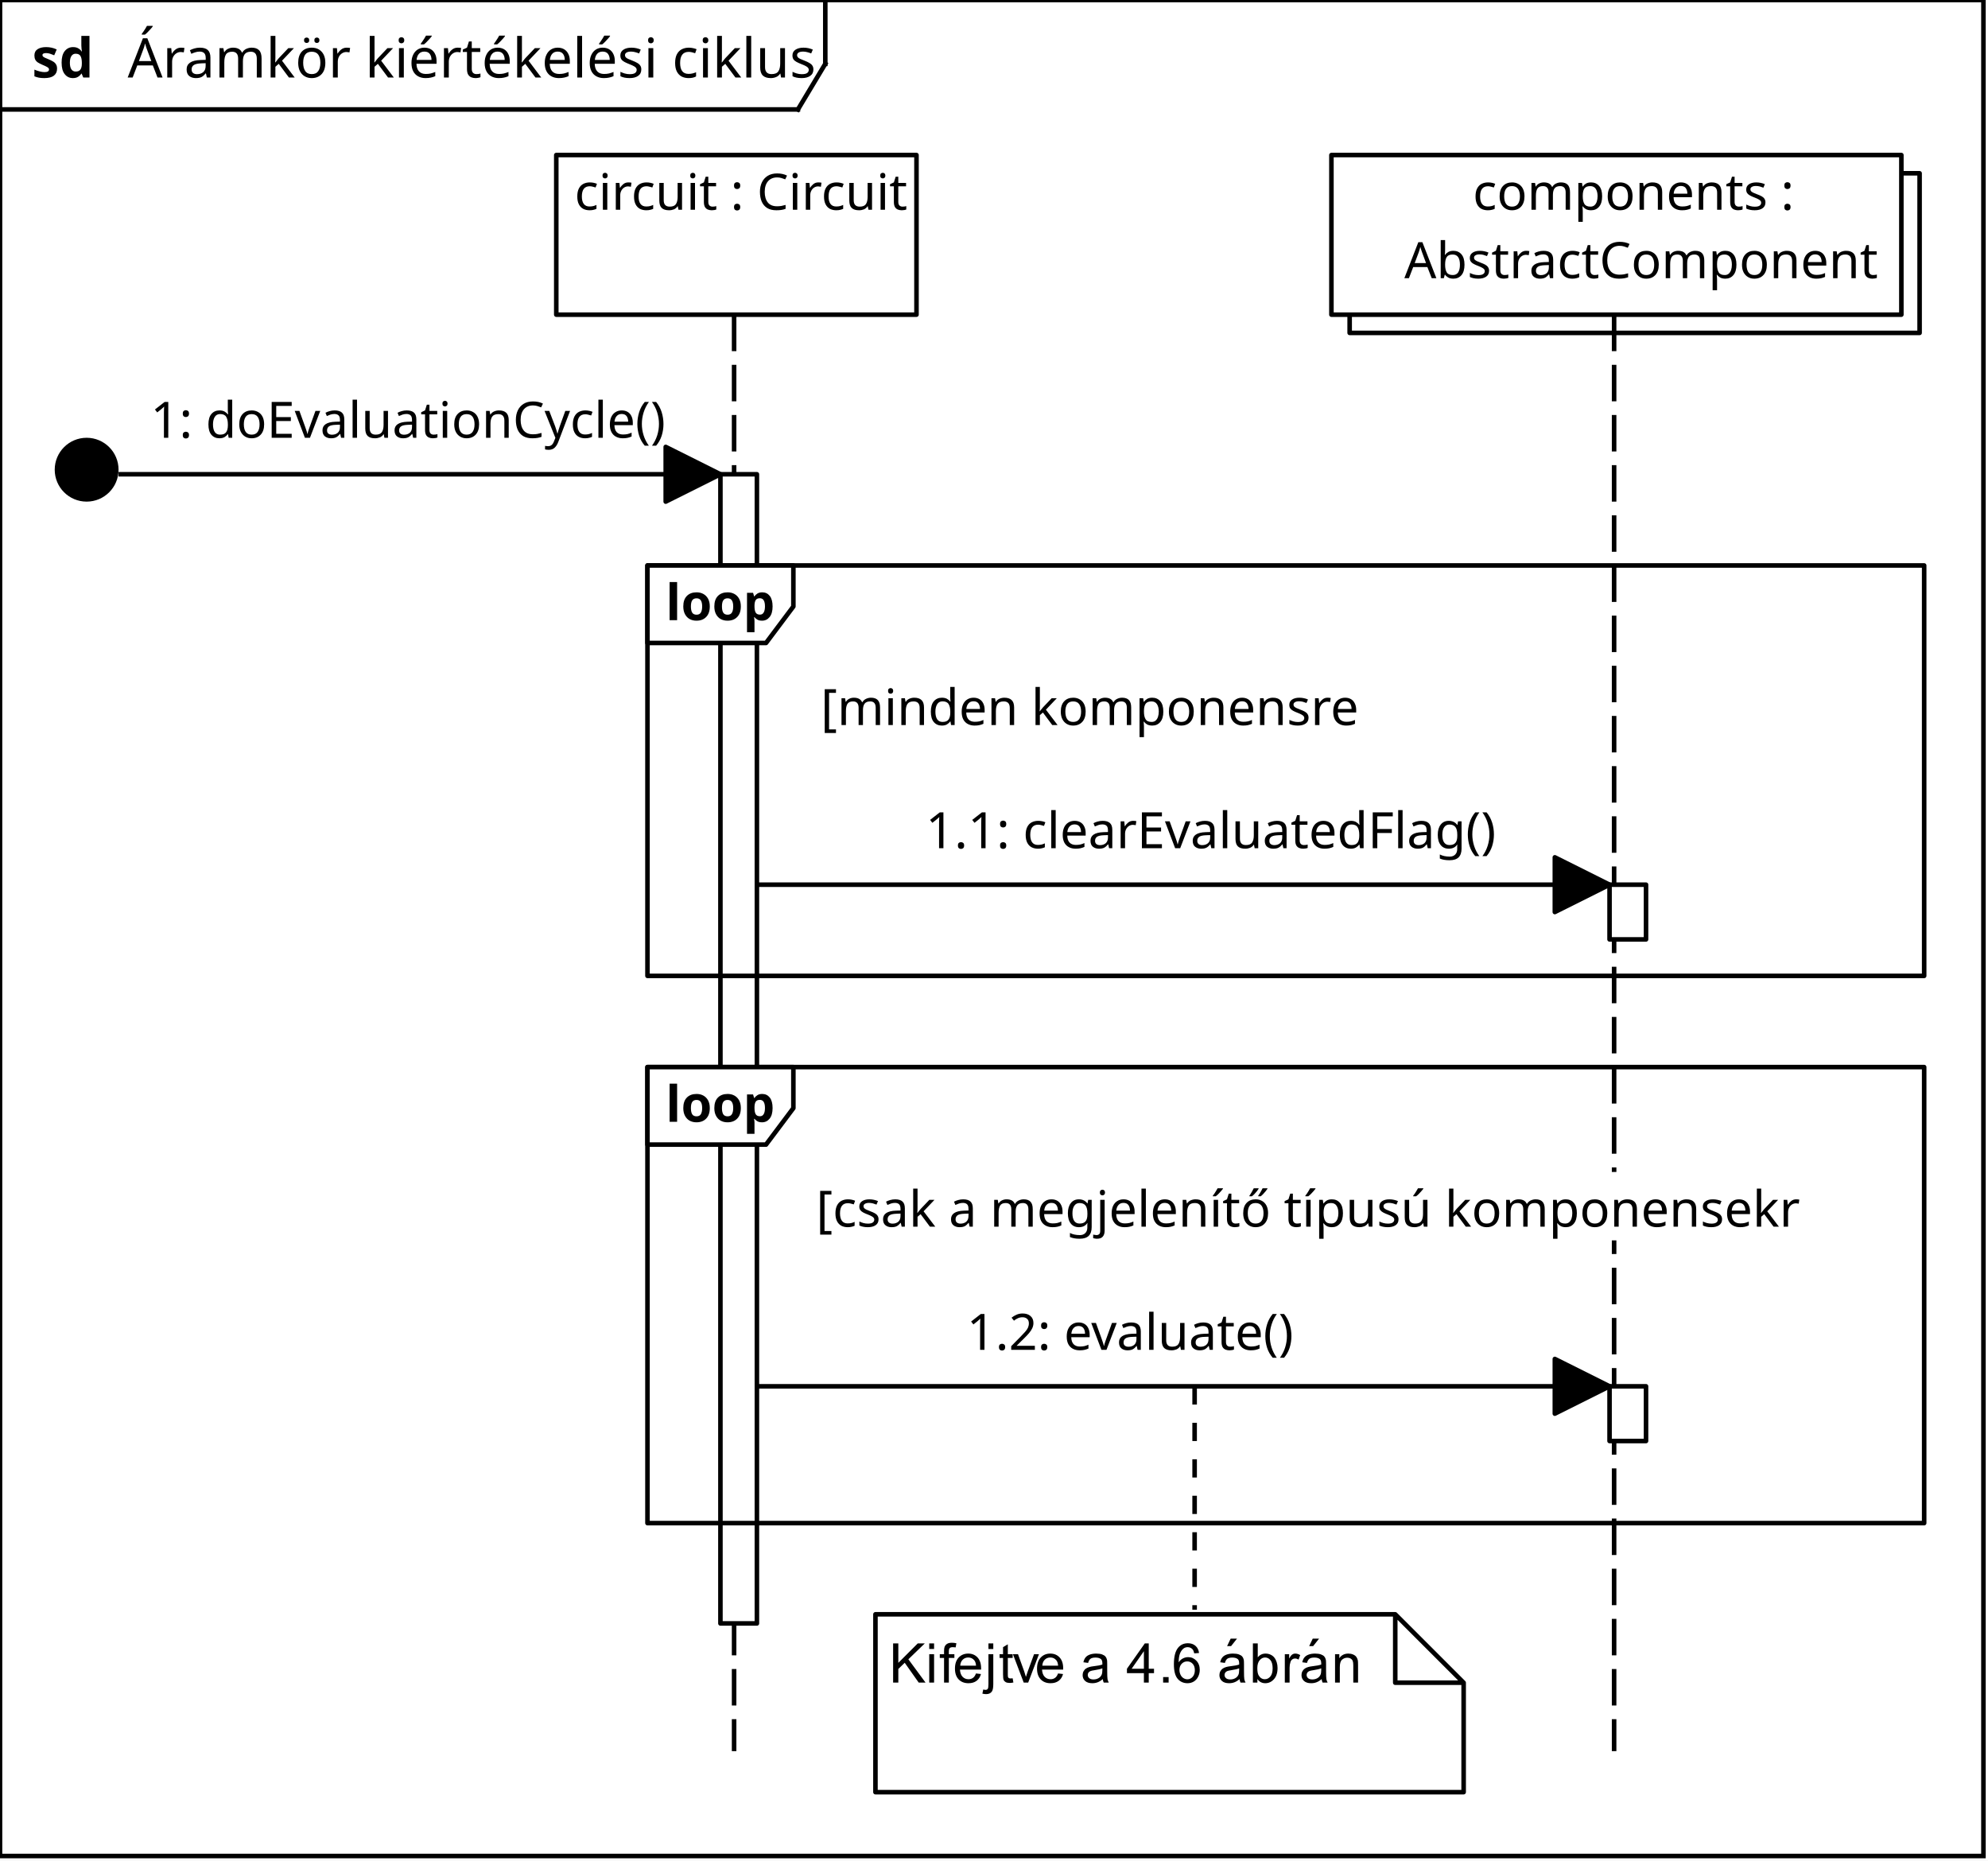
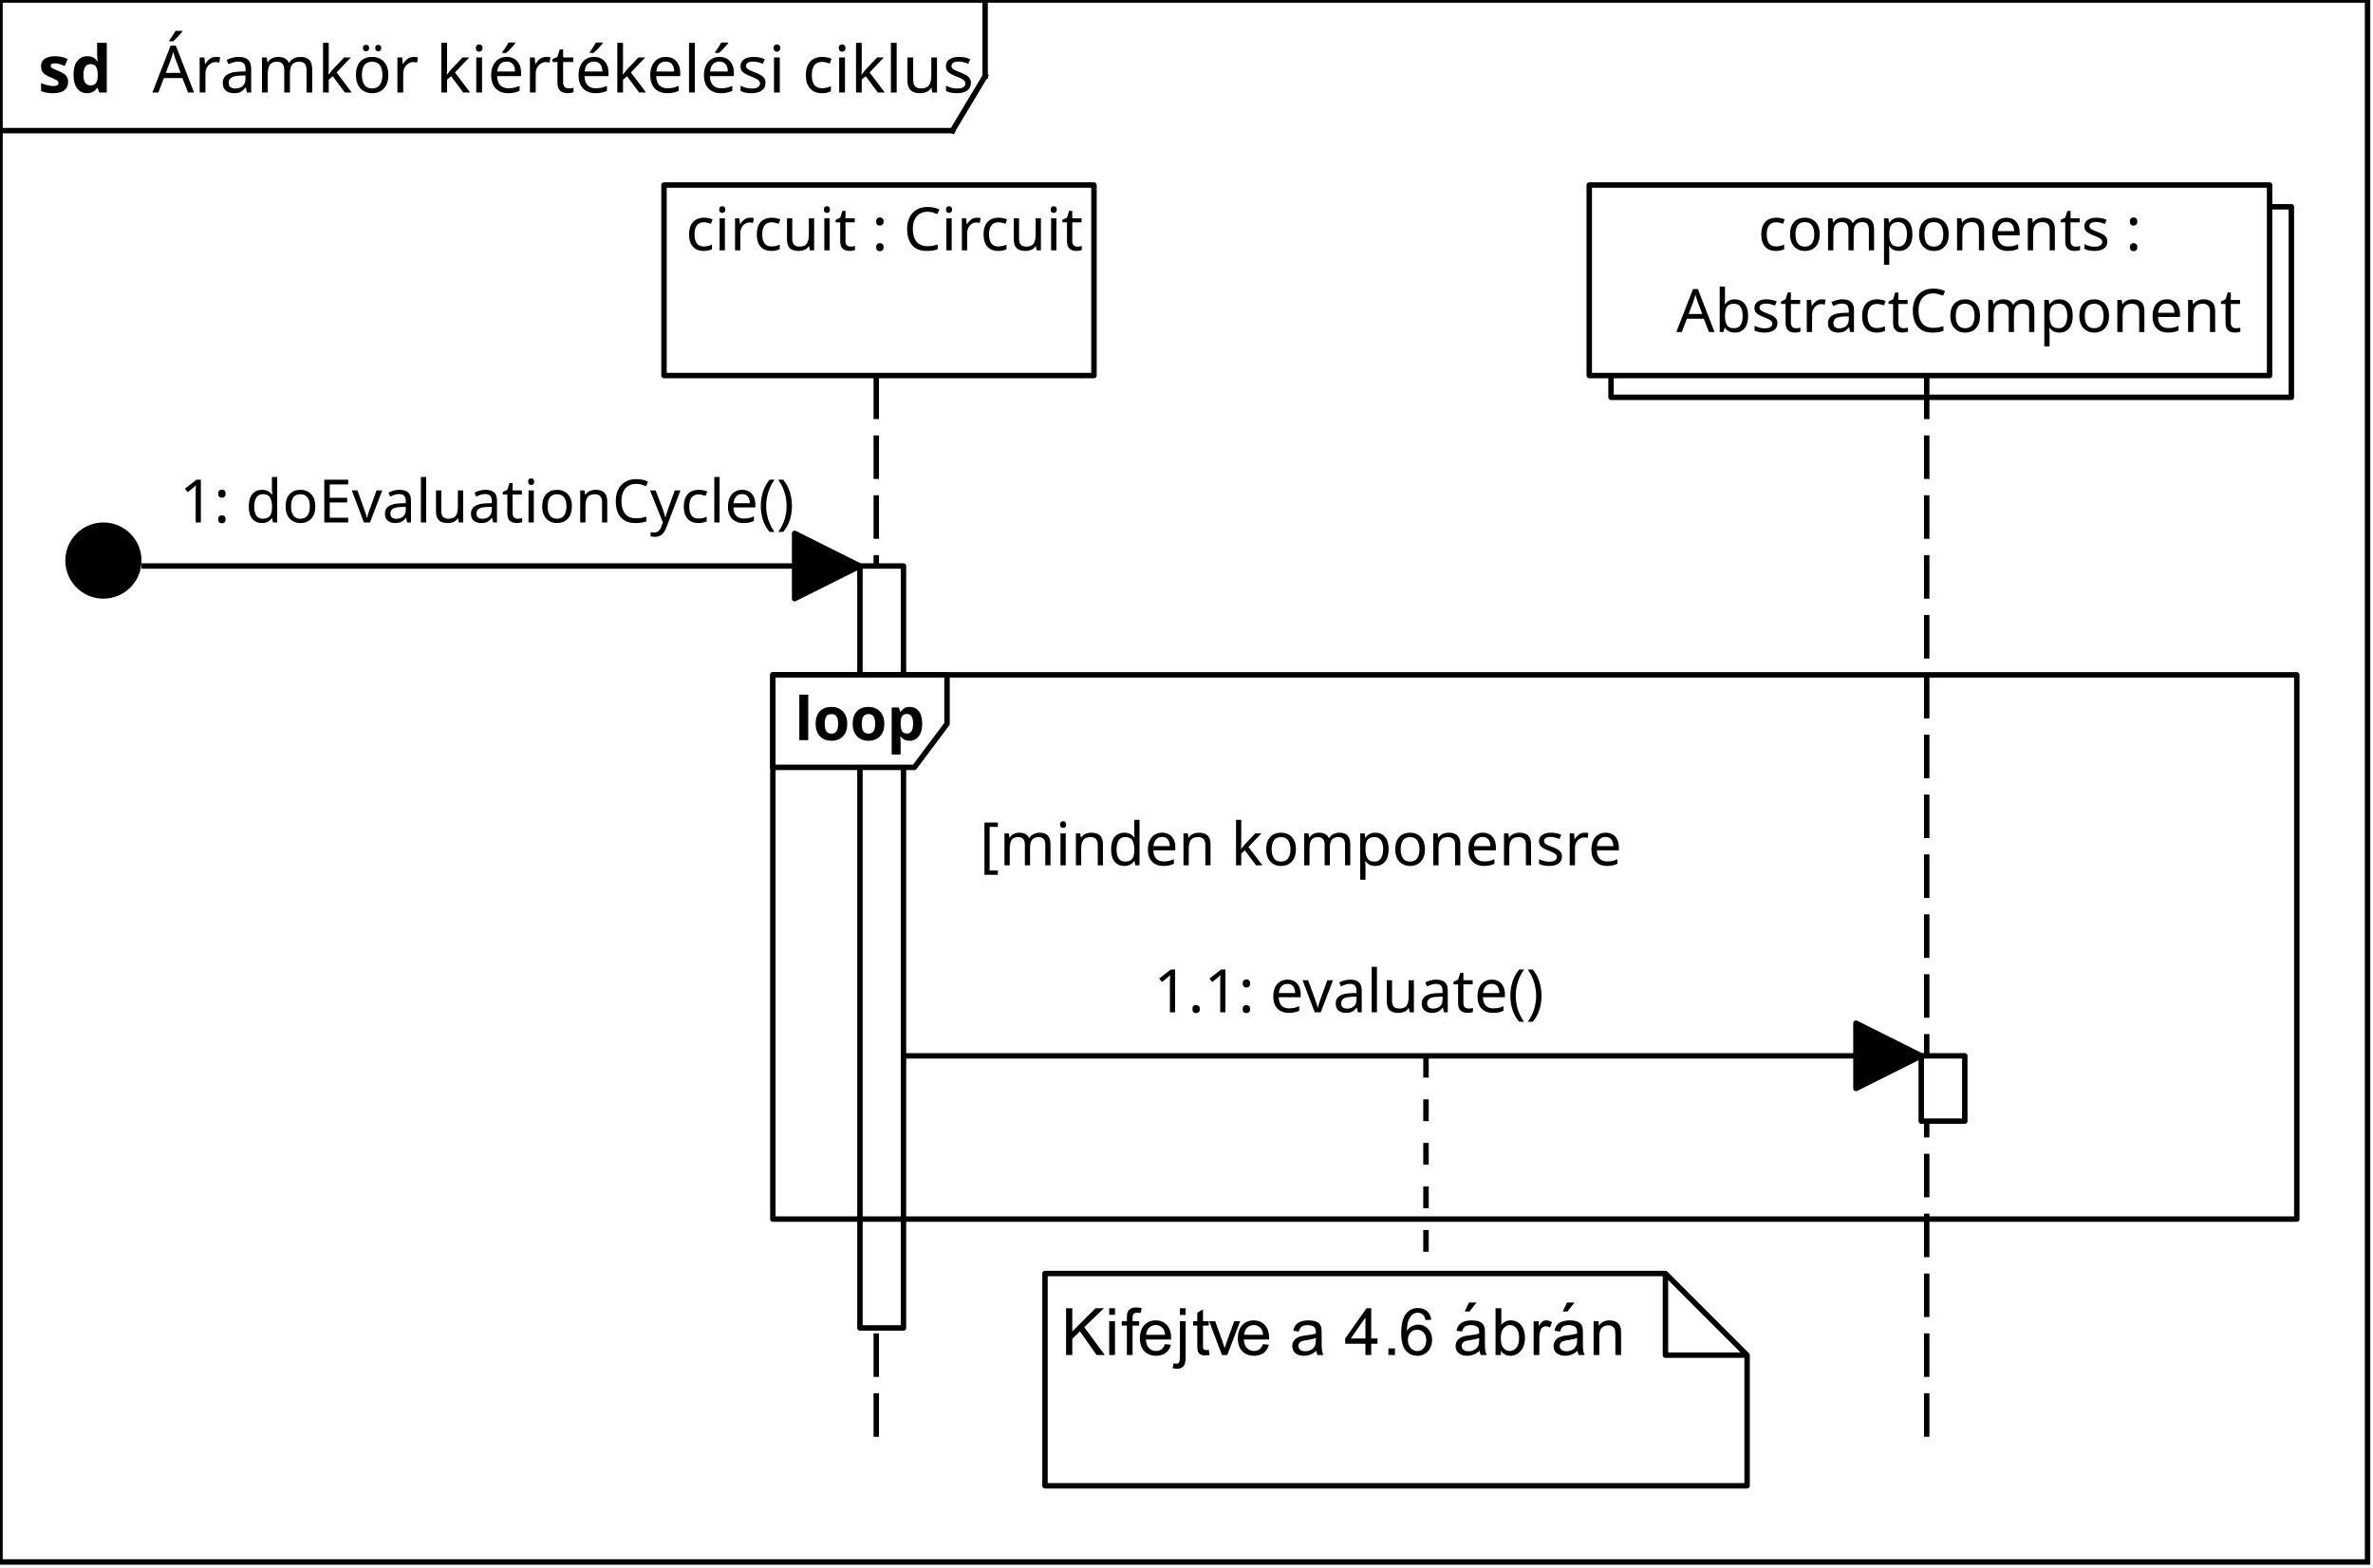
- <svg xmlns="http://www.w3.org/2000/svg" style="fill-opacity:1; color-rendering:auto; color-interpolation:auto; stroke:black; text-rendering:auto; stroke-linecap:square; stroke-miterlimit:10; stroke-opacity:1; shape-rendering:auto; fill:black; stroke-dasharray:none; font-weight:normal; stroke-width:1; font-family:'Dialog'; font-style:normal; stroke-linejoin:miter; font-size:12; stroke-dashoffset:0; image-rendering:auto;" width="436" height="408">
+ <svg xmlns="http://www.w3.org/2000/svg" style="fill-opacity:1; color-rendering:auto; color-interpolation:auto; stroke:black; text-rendering:auto; stroke-linecap:square; stroke-miterlimit:10; stroke-opacity:1; shape-rendering:auto; fill:black; stroke-dasharray:none; font-weight:normal; stroke-width:1; font-family:'Dialog'; font-style:normal; stroke-linejoin:miter; font-size:12; stroke-dashoffset:0; image-rendering:auto;" width="436" height="288">
  <defs id="genericDefs" />
  <g>
    <defs id="defs1">
      <clipPath clipPathUnits="userSpaceOnUse" id="clipPath1">
-         <path d="M-3 -3 L87 -3 L87 357 L-3 357 L-3 -3 Z" />
+         <path d="M-3 -3 L87 -3 L87 237 L-3 237 L-3 -3 Z" />
      </clipPath>
      <clipPath clipPathUnits="userSpaceOnUse" id="clipPath2">
-         <path d="M-3 -3 L137 -3 L137 357 L-3 357 L-3 -3 Z" />
+         <path d="M-3 -3 L137 -3 L137 237 L-3 237 L-3 -3 Z" />
      </clipPath>
      <clipPath clipPathUnits="userSpaceOnUse" id="clipPath3">
-         <path d="M-3 -3 L15 -3 L15 19 L-3 19 L-3 -3 Z" />
+         <path d="M-3 -3 L22 -3 L22 27 L-3 27 L-3 -3 Z" />
      </clipPath>
      <clipPath clipPathUnits="userSpaceOnUse" id="clipPath4">
-         <path d="M-3 -3 L15 -3 L15 259 L-3 259 L-3 -3 Z" />
+         <path d="M-3 -3 L15 -3 L15 147 L-3 147 L-3 -3 Z" />
      </clipPath>
      <clipPath clipPathUnits="userSpaceOnUse" id="clipPath5">
-         <path d="M-3 -3 L287 -3 L287 97 L-3 97 L-3 -3 Z" />
+         <path d="M-3 -3 L287 -3 L287 107 L-3 107 L-3 -3 Z" />
      </clipPath>
      <clipPath clipPathUnits="userSpaceOnUse" id="clipPath6">
        <path d="M0 0 L33 0 L33 18 L0 18 L0 0 Z" />
      </clipPath>
      <clipPath clipPathUnits="userSpaceOnUse" id="clipPath7">
-         <path d="M-3 -3 L287 -3 L287 79 L-3 79 L-3 -3 Z" />
+         <path d="M-3 -3 L287 -3 L287 89 L-3 89 L-3 -3 Z" />
      </clipPath>
      <clipPath clipPathUnits="userSpaceOnUse" id="clipPath8">
        <path d="M0 0 L128 0 L128 15 L0 15 L0 0 Z" />
      </clipPath>
      <clipPath clipPathUnits="userSpaceOnUse" id="clipPath9">
        <path d="M0 0 L0 4 L280 4 L280 0 Z" />
      </clipPath>
      <clipPath clipPathUnits="userSpaceOnUse" id="clipPath10">
-         <path d="M-3 -3 L287 -3 L287 107 L-3 107 L-3 -3 Z" />
+         <path d="M-3 -3 L15 -3 L15 19 L-3 19 L-3 -3 Z" />
      </clipPath>
      <clipPath clipPathUnits="userSpaceOnUse" id="clipPath11">
-         <path d="M-3 -3 L287 -3 L287 89 L-3 89 L-3 -3 Z" />
+         <path d="M-3 -3 L137 -3 L137 47 L-3 47 L-3 -3 Z" />
      </clipPath>
      <clipPath clipPathUnits="userSpaceOnUse" id="clipPath12">
-         <path d="M0 0 L225 0 L225 15 L0 15 L0 0 Z" />
+         <path d="M0 0 L0 40 L130 40 L130 0 Z" />
      </clipPath>
      <clipPath clipPathUnits="userSpaceOnUse" id="clipPath13">
-         <path d="M-3 -3 L22 -3 L22 27 L-3 27 L-3 -3 Z" />
+         <path d="M-130 -30 L260 -30 L260 60 L-130 60 L-130 -30 Z" />
      </clipPath>
      <clipPath clipPathUnits="userSpaceOnUse" id="clipPath14">
-         <path d="M-3 -3 L137 -3 L137 47 L-3 47 L-3 -3 Z" />
+         <path d="M-80 -15 L160 -15 L160 30 L-80 30 L-80 -15 Z" />
      </clipPath>
      <clipPath clipPathUnits="userSpaceOnUse" id="clipPath15">
-         <path d="M0 0 L0 40 L130 40 L130 0 Z" />
+         <path d="M0 0 L291 0 L291 104 L0 104 L0 0 Z" />
      </clipPath>
      <clipPath clipPathUnits="userSpaceOnUse" id="clipPath16">
-         <path d="M-130 -30 L260 -30 L260 60 L-130 60 L-130 -30 Z" />
+         <path d="M0 0 L236 0 L236 104 L0 104 L0 0 Z" />
      </clipPath>
      <clipPath clipPathUnits="userSpaceOnUse" id="clipPath17">
-         <path d="M-80 -15 L160 -15 L160 30 L-80 30 L-80 -15 Z" />
+         <path d="M0 0 L104 0 L104 143 L0 143 L0 0 Z" />
      </clipPath>
      <clipPath clipPathUnits="userSpaceOnUse" id="clipPath18">
-         <path d="M0 0 L291 0 L291 104 L0 104 L0 0 Z" />
+         <path d="M-132 -16 L264 -16 L264 32 L-132 32 L-132 -16 Z" />
      </clipPath>
      <clipPath clipPathUnits="userSpaceOnUse" id="clipPath19">
-         <path d="M0 0 L236 0 L236 104 L0 104 L0 0 Z" />
-       </clipPath>
-       <clipPath clipPathUnits="userSpaceOnUse" id="clipPath20">
-         <path d="M0 0 L104 0 L104 153 L0 153 L0 0 Z" />
-       </clipPath>
-       <clipPath clipPathUnits="userSpaceOnUse" id="clipPath21">
-         <path d="M-132 -16 L264 -16 L264 32 L-132 32 L-132 -16 Z" />
-       </clipPath>
-       <clipPath clipPathUnits="userSpaceOnUse" id="clipPath22">
        <path d="M-90 -15 L180 -15 L180 30 L-90 30 L-90 -15 Z" />
-       </clipPath>
-       <clipPath clipPathUnits="userSpaceOnUse" id="clipPath23">
-         <path d="M-143 -15 L286 -15 L286 30 L-143 30 L-143 -15 Z" />
      </clipPath>
    </defs>
    <g style="fill:white; text-rendering:geometricPrecision; stroke:white;">
-       <rect x="0" y="0" width="436" style="stroke:none;" height="408" />
-       <rect x="8" y="38" transform="translate(-8,-38)" width="435" style="fill:none; stroke:black;" height="407" />
+       <rect x="0" y="0" width="436" style="stroke:none;" height="288" />
+       <rect x="8" y="38" transform="translate(-8,-38)" width="435" style="fill:none; stroke:black;" height="287" />
      <text x="15" y="55" transform="translate(-8,-38)" style="fill:black; stroke:none; font-weight:bold;" xml:space="preserve">sd</text>
      <text x="36" y="55" transform="translate(-8,-38)" style="fill:black; stroke:none;" xml:space="preserve">Áramkör kiértékelési ciklus</text>
      <line transform="translate(-8,-38)" x1="8" x2="183" y1="62" style="fill:none; stroke:black;" y2="62" />
      <line transform="translate(-8,-38)" x1="189" x2="189" y1="38" style="fill:none; stroke:black;" y2="52" />
      <line transform="translate(-8,-38)" x1="189" x2="183" y1="52" style="fill:none; stroke:black;" y2="62" />
    </g>
    <g transform="translate(122,34)" style="font-size:11; fill:white; text-rendering:geometricPrecision; font-family:sans-serif; stroke:white;">
      <rect x="0" y="0" width="79" style="clip-path:url(#clipPath1); stroke:none;" height="35" />
    </g>
    <g transform="translate(122,34)" style="font-size:11; stroke-linecap:butt; text-rendering:geometricPrecision; font-family:sans-serif; stroke-linejoin:round; stroke-miterlimit:0;">
      <rect x="0" y="0" width="79" style="clip-path:url(#clipPath1); fill:none;" height="35" />
-       <line x1="39" x2="39" y1="35" style="clip-path:url(#clipPath1); fill:none; stroke-linejoin:bevel; stroke-dasharray:8,3;" y2="350" />
+       <line x1="39" x2="39" y1="35" style="clip-path:url(#clipPath1); fill:none; stroke-linejoin:bevel; stroke-dasharray:8,3;" y2="230" />
    </g>
    <g transform="translate(292,34)" style="font-size:11; fill:white; text-rendering:geometricPrecision; font-family:sans-serif; stroke:white;">
      <rect x="4" y="4" width="125" style="clip-path:url(#clipPath2); stroke:none;" height="35" />
    </g>
    <g transform="translate(292,34)" style="font-size:11; stroke-linecap:butt; text-rendering:geometricPrecision; font-family:sans-serif; stroke-linejoin:round; stroke-miterlimit:0;">
      <rect x="4" y="4" width="125" style="clip-path:url(#clipPath2); fill:none;" height="35" />
+       <rect x="0" y="0" width="125" style="clip-path:url(#clipPath2); fill:white; stroke:none;" height="35" />
+       <rect x="0" y="0" width="125" style="clip-path:url(#clipPath2); fill:none;" height="35" />
+       <line x1="62" x2="62" y1="35" style="clip-path:url(#clipPath2); fill:none; stroke-linejoin:bevel; stroke-dasharray:8,3;" y2="230" />
    </g>
-     <g transform="translate(292,34)" style="font-size:11; fill:white; text-rendering:geometricPrecision; font-family:sans-serif; stroke:white;">
-       <rect x="0" y="0" width="125" style="clip-path:url(#clipPath2); stroke:none;" height="35" />
-     </g>
-     <g transform="translate(292,34)" style="font-size:11; stroke-linecap:butt; text-rendering:geometricPrecision; font-family:sans-serif; stroke-linejoin:round; stroke-miterlimit:0;">
-       <rect x="0" y="0" width="125" style="clip-path:url(#clipPath2); fill:none;" height="35" />
-       <line x1="62" x2="62" y1="35" style="clip-path:url(#clipPath2); fill:none; stroke-linejoin:bevel; stroke-dasharray:8,3;" y2="350" />
-     </g>
-     <g transform="translate(353,304)" style="font-size:11; fill:white; text-rendering:geometricPrecision; font-family:sans-serif; stroke:white;">
-       <rect x="0" y="0" width="8" style="clip-path:url(#clipPath3); stroke:none;" height="12" />
-     </g>
-     <g transform="translate(353,304)" style="font-size:11; stroke-linecap:butt; text-rendering:geometricPrecision; font-family:sans-serif; stroke-linejoin:round; stroke-miterlimit:0;">
-       <rect x="0" y="0" width="8" style="clip-path:url(#clipPath3); fill:none;" height="12" />
+     <g style="text-rendering:geometricPrecision; font-size:11; font-family:sans-serif;" transform="translate(12,94)">
+       <circle style="clip-path:url(#clipPath3); stroke:none;" r="7" cx="7" cy="9" />
    </g>
    <g transform="translate(158,104)" style="font-size:11; fill:white; text-rendering:geometricPrecision; font-family:sans-serif; stroke:white;">
-       <rect x="0" y="0" width="8" style="clip-path:url(#clipPath4); stroke:none;" height="252" />
+       <rect x="0" y="0" width="8" style="clip-path:url(#clipPath4); stroke:none;" height="140" />
    </g>
    <g transform="translate(158,104)" style="font-size:11; stroke-linecap:butt; text-rendering:geometricPrecision; font-family:sans-serif; stroke-linejoin:round; stroke-miterlimit:0;">
-       <rect x="0" y="0" width="8" style="clip-path:url(#clipPath4); fill:none;" height="252" />
+       <rect x="0" y="0" width="8" style="clip-path:url(#clipPath4); fill:none;" height="140" />
    </g>
    <g transform="translate(142,124)" style="font-size:11; stroke-linecap:butt; text-rendering:geometricPrecision; font-family:sans-serif; stroke-linejoin:round; font-weight:bold; stroke-miterlimit:0;">
-       <rect x="0" y="0" width="280" style="clip-path:url(#clipPath5); fill:none;" height="90" />
+       <rect x="0" y="0" width="280" style="clip-path:url(#clipPath5); fill:none;" height="100" />
    </g>
    <g transform="translate(142,124)" style="font-size:11; fill:white; text-rendering:geometricPrecision; font-family:sans-serif; stroke:white; font-weight:bold;">
      <path d="M32 0 L32 9 L26 17 L0 17 L0 0 Z" style="clip-path:url(#clipPath5); stroke:none;" />
    </g>
    <g transform="translate(142,124)" style="font-size:11; stroke-linecap:butt; text-rendering:geometricPrecision; font-family:sans-serif; stroke-linejoin:round; font-weight:bold; stroke-miterlimit:0;">
      <path d="M32 0 L32 9 L26 17 L0 17 L0 0 Z" style="fill:none; clip-path:url(#clipPath5);" />
    </g>
    <g transform="translate(142,124)" style="text-rendering:geometricPrecision; font-size:11; font-weight:bold; font-family:sans-serif;">
      <text x="4" y="12" style="clip-path:url(#clipPath6); stroke:none;" xml:space="preserve">loop</text>
    </g>
    <g transform="translate(142,142)" style="font-size:11; fill:white; text-rendering:geometricPrecision; font-family:sans-serif; stroke:white;">
      <rect x="28" y="5" width="128" style="clip-path:url(#clipPath7); stroke:none;" height="15" />
    </g>
    <g style="text-rendering:geometricPrecision; font-size:11; font-family:sans-serif;" transform="translate(170,147)">
      <text x="10" y="12" style="clip-path:url(#clipPath8); stroke:none;" xml:space="preserve">[minden komponensre]</text>
    </g>
    <g transform="translate(353,194)" style="font-size:11; fill:white; text-rendering:geometricPrecision; font-family:sans-serif; stroke:white;">
-       <rect x="0" y="0" width="8" style="clip-path:url(#clipPath3); stroke:none;" height="12" />
+       <rect x="0" y="0" width="8" style="clip-path:url(#clipPath10); stroke:none;" height="12" />
    </g>
    <g transform="translate(353,194)" style="font-size:11; stroke-linecap:butt; text-rendering:geometricPrecision; font-family:sans-serif; stroke-linejoin:round; stroke-miterlimit:0;">
-       <rect x="0" y="0" width="8" style="clip-path:url(#clipPath3); fill:none;" height="12" />
+       <rect x="0" y="0" width="8" style="clip-path:url(#clipPath10); fill:none;" height="12" />
    </g>
-     <g transform="translate(142,234)" style="font-size:11; stroke-linecap:butt; text-rendering:geometricPrecision; font-family:sans-serif; stroke-linejoin:round; font-weight:bold; stroke-miterlimit:0;">
-       <rect x="0" y="0" width="280" style="clip-path:url(#clipPath10); fill:none;" height="100" />
+     <g transform="translate(192,234)" style="font-size:11; fill:white; text-rendering:geometricPrecision; font-family:sans-serif; stroke:white;">
+       <polygon style="clip-path:url(#clipPath11); stroke:none;" points=" 0 0 114 0 129 15 114 15 114 0 129 15 129 39 0 39" />
    </g>
-     <g transform="translate(142,234)" style="font-size:11; fill:white; text-rendering:geometricPrecision; font-family:sans-serif; stroke:white; font-weight:bold;">
-       <path d="M32 0 L32 9 L26 17 L0 17 L0 0 Z" style="clip-path:url(#clipPath10); stroke:none;" />
+     <g transform="translate(192,234)" style="font-size:11; stroke-linecap:butt; text-rendering:geometricPrecision; font-family:sans-serif; stroke-linejoin:round; stroke-miterlimit:0;">
+       <polygon style="fill:none; clip-path:url(#clipPath11);" points=" 0 0 114 0 129 15 114 15 114 0 129 15 129 39 0 39" />
    </g>
-     <g transform="translate(142,234)" style="font-size:11; stroke-linecap:butt; text-rendering:geometricPrecision; font-family:sans-serif; stroke-linejoin:round; font-weight:bold; stroke-miterlimit:0;">
-       <path d="M32 0 L32 9 L26 17 L0 17 L0 0 Z" style="fill:none; clip-path:url(#clipPath10);" />
-     </g>
-     <g transform="translate(142,234)" style="text-rendering:geometricPrecision; font-size:11; font-weight:bold; font-family:sans-serif;">
-       <text x="4" y="12" style="clip-path:url(#clipPath6); stroke:none;" xml:space="preserve">loop</text>
-     </g>
-     <g transform="translate(142,252)" style="font-size:11; fill:white; text-rendering:geometricPrecision; font-family:sans-serif; stroke:white;">
-       <rect x="28" y="5" width="225" style="clip-path:url(#clipPath11); stroke:none;" height="15" />
-     </g>
-     <g style="text-rendering:geometricPrecision; font-size:11; font-family:sans-serif;" transform="translate(170,257)">
-       <text x="9" y="12" style="clip-path:url(#clipPath12); stroke:none;" xml:space="preserve">[csak a megjelenítő típusú komponensekre]</text>
-     </g>
-     <g style="text-rendering:geometricPrecision; font-size:11; font-family:sans-serif;" transform="translate(12,94)">
-       <circle style="clip-path:url(#clipPath13); stroke:none;" r="7" cx="7" cy="9" />
-     </g>
-     <g transform="translate(192,354)" style="font-size:11; fill:white; text-rendering:geometricPrecision; font-family:sans-serif; stroke:white;">
-       <polygon style="clip-path:url(#clipPath14); stroke:none;" points=" 0 0 114 0 129 15 114 15 114 0 129 15 129 39 0 39" />
-     </g>
-     <g transform="translate(192,354)" style="font-size:11; stroke-linecap:butt; text-rendering:geometricPrecision; font-family:sans-serif; stroke-linejoin:round; stroke-miterlimit:0;">
-       <polygon style="fill:none; clip-path:url(#clipPath14);" points=" 0 0 114 0 129 15 114 15 114 0 129 15 129 39 0 39" />
-     </g>
-     <g style="text-rendering:geometricPrecision; font-size:11; font-family:'Tahoma';" transform="translate(192,354)">
-       <path d="M3.875 14.97 L3.875 6.377 L5.016 6.377 L5.016 10.642 L9.281 6.377 L10.828 6.377 L7.219 9.861 L10.984 14.97 L9.484 14.97 L6.422 10.627 L5.016 11.986 L5.016 14.97 L3.875 14.97 ZM11.797 7.595 L11.797 6.377 L12.859 6.377 L12.859 7.595 L11.797 7.595 ZM11.797 14.97 L11.797 8.752 L12.859 8.752 L12.859 14.97 L11.797 14.97 ZM15.047 14.97 L15.047 9.564 L14.109 9.564 L14.109 8.752 L15.047 8.752 L15.047 8.08 Q15.047 7.455 15.156 7.158 Q15.312 6.736 15.695 6.486 Q16.078 6.236 16.766 6.236 Q17.219 6.236 17.75 6.345 L17.594 7.252 Q17.266 7.205 16.969 7.205 Q16.484 7.205 16.289 7.408 Q16.094 7.611 16.094 8.174 L16.094 8.752 L17.312 8.752 L17.312 9.564 L16.094 9.564 L16.094 14.97 L15.047 14.97 ZM22.047 12.97 L23.141 13.095 Q22.891 14.049 22.188 14.58 Q21.484 15.111 20.406 15.111 Q19.047 15.111 18.242 14.267 Q17.438 13.424 17.438 11.908 Q17.438 10.345 18.25 9.478 Q19.062 8.611 20.344 8.611 Q21.594 8.611 22.383 9.455 Q23.172 10.299 23.172 11.845 Q23.172 11.939 23.172 12.127 L18.531 12.127 Q18.594 13.158 19.109 13.697 Q19.625 14.236 20.406 14.236 Q20.984 14.236 21.398 13.931 Q21.812 13.627 22.047 12.97 ZM18.594 11.267 L22.062 11.267 Q22 10.47 21.672 10.08 Q21.156 9.47 20.359 9.47 Q19.625 9.47 19.133 9.955 Q18.641 10.439 18.594 11.267 ZM24.781 7.611 L24.781 6.377 L25.844 6.377 L25.844 7.611 L24.781 7.611 ZM23.453 17.392 L23.641 16.486 Q23.969 16.564 24.141 16.564 Q24.469 16.564 24.625 16.353 Q24.781 16.142 24.781 15.283 L24.781 8.752 L25.844 8.752 L25.844 15.314 Q25.844 16.455 25.547 16.908 Q25.156 17.502 24.281 17.502 Q23.844 17.502 23.453 17.392 ZM30.094 14.033 L30.25 14.955 Q29.797 15.049 29.453 15.049 Q28.875 15.049 28.562 14.869 Q28.25 14.689 28.117 14.392 Q27.984 14.095 27.984 13.142 L27.984 9.564 L27.219 9.564 L27.219 8.752 L27.984 8.752 L27.984 7.205 L29.031 6.58 L29.031 8.752 L30.094 8.752 L30.094 9.564 L29.031 9.564 L29.031 13.205 Q29.031 13.658 29.086 13.783 Q29.141 13.908 29.266 13.986 Q29.391 14.064 29.625 14.064 Q29.812 14.064 30.094 14.033 ZM32.516 14.97 L30.156 8.752 L31.266 8.752 L32.609 12.47 Q32.812 13.08 33 13.72 Q33.141 13.236 33.391 12.549 L34.781 8.752 L35.859 8.752 L33.5 14.97 L32.516 14.97 ZM40.047 12.97 L41.141 13.095 Q40.891 14.049 40.188 14.58 Q39.484 15.111 38.406 15.111 Q37.047 15.111 36.242 14.267 Q35.438 13.424 35.438 11.908 Q35.438 10.345 36.25 9.478 Q37.062 8.611 38.344 8.611 Q39.594 8.611 40.383 9.455 Q41.172 10.299 41.172 11.845 Q41.172 11.939 41.172 12.127 L36.531 12.127 Q36.594 13.158 37.109 13.697 Q37.625 14.236 38.406 14.236 Q38.984 14.236 39.398 13.931 Q39.812 13.627 40.047 12.97 ZM36.594 11.267 L40.062 11.267 Q40 10.47 39.672 10.08 Q39.156 9.47 38.359 9.47 Q37.625 9.47 37.133 9.955 Q36.641 10.439 36.594 11.267 ZM49.859 14.205 Q49.266 14.705 48.727 14.908 Q48.188 15.111 47.562 15.111 Q46.531 15.111 45.984 14.611 Q45.438 14.111 45.438 13.33 Q45.438 12.877 45.641 12.494 Q45.844 12.111 46.188 11.884 Q46.531 11.658 46.953 11.549 Q47.25 11.455 47.891 11.377 Q49.156 11.236 49.766 11.017 Q49.766 10.799 49.766 10.752 Q49.766 10.095 49.469 9.83 Q49.062 9.486 48.266 9.486 Q47.531 9.486 47.172 9.744 Q46.812 10.002 46.641 10.658 L45.609 10.517 Q45.75 9.861 46.078 9.455 Q46.406 9.049 47.016 8.83 Q47.625 8.611 48.422 8.611 Q49.219 8.611 49.719 8.799 Q50.219 8.986 50.453 9.267 Q50.688 9.549 50.781 9.986 Q50.828 10.252 50.828 10.955 L50.828 12.361 Q50.828 13.83 50.898 14.22 Q50.969 14.611 51.172 14.97 L50.062 14.97 Q49.906 14.642 49.859 14.205 ZM49.766 11.845 Q49.188 12.08 48.047 12.252 Q47.391 12.345 47.125 12.463 Q46.859 12.58 46.711 12.799 Q46.562 13.017 46.562 13.299 Q46.562 13.72 46.883 14.002 Q47.203 14.283 47.812 14.283 Q48.422 14.283 48.898 14.017 Q49.375 13.752 49.594 13.283 Q49.766 12.924 49.766 12.236 L49.766 11.845 ZM58.875 14.97 L58.875 12.908 L55.156 12.908 L55.156 11.939 L59.078 6.377 L59.938 6.377 L59.938 11.939 L61.094 11.939 L61.094 12.908 L59.938 12.908 L59.938 14.97 L58.875 14.97 ZM58.875 11.939 L58.875 8.08 L56.188 11.939 L58.875 11.939 ZM63.094 14.97 L63.094 13.767 L64.297 13.767 L64.297 14.97 L63.094 14.97 ZM70.969 8.486 L69.922 8.564 Q69.781 7.939 69.531 7.658 Q69.094 7.205 68.469 7.205 Q67.969 7.205 67.578 7.486 Q67.094 7.861 66.805 8.556 Q66.516 9.252 66.5 10.533 Q66.875 9.955 67.43 9.674 Q67.984 9.392 68.594 9.392 Q69.641 9.392 70.383 10.174 Q71.125 10.955 71.125 12.174 Q71.125 12.986 70.773 13.681 Q70.422 14.377 69.812 14.744 Q69.203 15.111 68.438 15.111 Q67.109 15.111 66.281 14.142 Q65.453 13.174 65.453 10.955 Q65.453 8.455 66.375 7.33 Q67.172 6.345 68.531 6.345 Q69.547 6.345 70.195 6.916 Q70.844 7.486 70.969 8.486 ZM66.672 12.189 Q66.672 12.736 66.898 13.228 Q67.125 13.72 67.539 13.986 Q67.953 14.252 68.422 14.252 Q69.078 14.252 69.562 13.713 Q70.047 13.174 70.047 12.252 Q70.047 11.361 69.57 10.845 Q69.094 10.33 68.375 10.33 Q67.656 10.33 67.164 10.845 Q66.672 11.361 66.672 12.189 ZM79.859 14.205 Q79.266 14.705 78.727 14.908 Q78.188 15.111 77.562 15.111 Q76.531 15.111 75.984 14.611 Q75.438 14.111 75.438 13.33 Q75.438 12.877 75.641 12.494 Q75.844 12.111 76.188 11.884 Q76.531 11.658 76.953 11.549 Q77.25 11.455 77.891 11.377 Q79.156 11.236 79.766 11.017 Q79.766 10.799 79.766 10.752 Q79.766 10.095 79.469 9.83 Q79.062 9.486 78.266 9.486 Q77.531 9.486 77.172 9.744 Q76.812 10.002 76.641 10.658 L75.609 10.517 Q75.75 9.861 76.078 9.455 Q76.406 9.049 77.016 8.83 Q77.625 8.611 78.422 8.611 Q79.219 8.611 79.719 8.799 Q80.219 8.986 80.453 9.267 Q80.688 9.549 80.781 9.986 Q80.828 10.252 80.828 10.955 L80.828 12.361 Q80.828 13.83 80.898 14.22 Q80.969 14.611 81.172 14.97 L80.062 14.97 Q79.906 14.642 79.859 14.205 ZM79.766 11.845 Q79.188 12.08 78.047 12.252 Q77.391 12.345 77.125 12.463 Q76.859 12.58 76.711 12.799 Q76.562 13.017 76.562 13.299 Q76.562 13.72 76.883 14.002 Q77.203 14.283 77.812 14.283 Q78.422 14.283 78.898 14.017 Q79.375 13.752 79.594 13.283 Q79.766 12.924 79.766 12.236 L79.766 11.845 ZM77.125 6.97 L77.906 5.33 L79.297 5.33 L78 6.97 L77.125 6.97 ZM83.766 14.97 L82.781 14.97 L82.781 6.377 L83.844 6.377 L83.844 9.439 Q84.516 8.611 85.547 8.611 Q86.125 8.611 86.633 8.838 Q87.141 9.064 87.477 9.486 Q87.812 9.908 88 10.502 Q88.188 11.095 88.188 11.767 Q88.188 13.361 87.391 14.236 Q86.594 15.111 85.5 15.111 Q84.391 15.111 83.766 14.189 L83.766 14.97 ZM83.75 11.814 Q83.75 12.924 84.062 13.424 Q84.562 14.236 85.406 14.236 Q86.094 14.236 86.602 13.642 Q87.109 13.049 87.109 11.845 Q87.109 10.627 86.625 10.049 Q86.141 9.47 85.453 9.47 Q84.766 9.47 84.258 10.072 Q83.75 10.674 83.75 11.814 ZM89.781 14.97 L89.781 8.752 L90.734 8.752 L90.734 9.689 Q91.094 9.033 91.398 8.822 Q91.703 8.611 92.078 8.611 Q92.609 8.611 93.156 8.939 L92.797 9.924 Q92.406 9.689 92.031 9.689 Q91.672 9.689 91.398 9.9 Q91.125 10.111 91.016 10.486 Q90.828 11.049 90.828 11.705 L90.828 14.97 L89.781 14.97 ZM97.859 14.205 Q97.266 14.705 96.727 14.908 Q96.188 15.111 95.562 15.111 Q94.531 15.111 93.984 14.611 Q93.438 14.111 93.438 13.33 Q93.438 12.877 93.641 12.494 Q93.844 12.111 94.188 11.884 Q94.531 11.658 94.953 11.549 Q95.25 11.455 95.891 11.377 Q97.156 11.236 97.766 11.017 Q97.766 10.799 97.766 10.752 Q97.766 10.095 97.469 9.83 Q97.062 9.486 96.266 9.486 Q95.531 9.486 95.172 9.744 Q94.812 10.002 94.641 10.658 L93.609 10.517 Q93.75 9.861 94.078 9.455 Q94.406 9.049 95.016 8.83 Q95.625 8.611 96.422 8.611 Q97.219 8.611 97.719 8.799 Q98.219 8.986 98.453 9.267 Q98.688 9.549 98.781 9.986 Q98.828 10.252 98.828 10.955 L98.828 12.361 Q98.828 13.83 98.898 14.22 Q98.969 14.611 99.172 14.97 L98.062 14.97 Q97.906 14.642 97.859 14.205 ZM97.766 11.845 Q97.188 12.08 96.047 12.252 Q95.391 12.345 95.125 12.463 Q94.859 12.58 94.711 12.799 Q94.562 13.017 94.562 13.299 Q94.562 13.72 94.883 14.002 Q95.203 14.283 95.812 14.283 Q96.422 14.283 96.898 14.017 Q97.375 13.752 97.594 13.283 Q97.766 12.924 97.766 12.236 L97.766 11.845 ZM95.125 6.97 L95.906 5.33 L97.297 5.33 L96 6.97 L95.125 6.97 ZM100.797 14.97 L100.797 8.752 L101.734 8.752 L101.734 9.627 Q102.422 8.611 103.719 8.611 Q104.281 8.611 104.758 8.814 Q105.234 9.017 105.469 9.345 Q105.703 9.674 105.797 10.111 Q105.844 10.408 105.844 11.142 L105.844 14.97 L104.797 14.97 L104.797 11.189 Q104.797 10.533 104.672 10.22 Q104.547 9.908 104.234 9.713 Q103.922 9.517 103.5 9.517 Q102.828 9.517 102.336 9.947 Q101.844 10.377 101.844 11.564 L101.844 14.97 L100.797 14.97 Z" style="clip-path:url(#clipPath15); stroke:none;" />
+     <g style="text-rendering:geometricPrecision; font-size:11; font-family:'Tahoma';" transform="translate(192,234)">
+       <path d="M3.875 14.97 L3.875 6.377 L5.016 6.377 L5.016 10.642 L9.281 6.377 L10.828 6.377 L7.219 9.861 L10.984 14.97 L9.484 14.97 L6.422 10.627 L5.016 11.986 L5.016 14.97 L3.875 14.97 ZM11.797 7.595 L11.797 6.377 L12.859 6.377 L12.859 7.595 L11.797 7.595 ZM11.797 14.97 L11.797 8.752 L12.859 8.752 L12.859 14.97 L11.797 14.97 ZM15.047 14.97 L15.047 9.564 L14.109 9.564 L14.109 8.752 L15.047 8.752 L15.047 8.08 Q15.047 7.455 15.156 7.158 Q15.312 6.736 15.695 6.486 Q16.078 6.236 16.766 6.236 Q17.219 6.236 17.75 6.345 L17.594 7.252 Q17.266 7.205 16.969 7.205 Q16.484 7.205 16.289 7.408 Q16.094 7.611 16.094 8.174 L16.094 8.752 L17.312 8.752 L17.312 9.564 L16.094 9.564 L16.094 14.97 L15.047 14.97 ZM22.047 12.97 L23.141 13.095 Q22.891 14.049 22.188 14.58 Q21.484 15.111 20.406 15.111 Q19.047 15.111 18.242 14.267 Q17.438 13.424 17.438 11.908 Q17.438 10.345 18.25 9.478 Q19.062 8.611 20.344 8.611 Q21.594 8.611 22.383 9.455 Q23.172 10.299 23.172 11.845 Q23.172 11.939 23.172 12.127 L18.531 12.127 Q18.594 13.158 19.109 13.697 Q19.625 14.236 20.406 14.236 Q20.984 14.236 21.398 13.931 Q21.812 13.627 22.047 12.97 ZM18.594 11.267 L22.062 11.267 Q22 10.47 21.672 10.08 Q21.156 9.47 20.359 9.47 Q19.625 9.47 19.133 9.955 Q18.641 10.439 18.594 11.267 ZM24.781 7.611 L24.781 6.377 L25.844 6.377 L25.844 7.611 L24.781 7.611 ZM23.453 17.392 L23.641 16.486 Q23.969 16.564 24.141 16.564 Q24.469 16.564 24.625 16.353 Q24.781 16.142 24.781 15.283 L24.781 8.752 L25.844 8.752 L25.844 15.314 Q25.844 16.455 25.547 16.908 Q25.156 17.502 24.281 17.502 Q23.844 17.502 23.453 17.392 ZM30.094 14.033 L30.25 14.955 Q29.797 15.049 29.453 15.049 Q28.875 15.049 28.562 14.869 Q28.25 14.689 28.117 14.392 Q27.984 14.095 27.984 13.142 L27.984 9.564 L27.219 9.564 L27.219 8.752 L27.984 8.752 L27.984 7.205 L29.031 6.58 L29.031 8.752 L30.094 8.752 L30.094 9.564 L29.031 9.564 L29.031 13.205 Q29.031 13.658 29.086 13.783 Q29.141 13.908 29.266 13.986 Q29.391 14.064 29.625 14.064 Q29.812 14.064 30.094 14.033 ZM32.516 14.97 L30.156 8.752 L31.266 8.752 L32.609 12.47 Q32.812 13.08 33 13.72 Q33.141 13.236 33.391 12.549 L34.781 8.752 L35.859 8.752 L33.5 14.97 L32.516 14.97 ZM40.047 12.97 L41.141 13.095 Q40.891 14.049 40.188 14.58 Q39.484 15.111 38.406 15.111 Q37.047 15.111 36.242 14.267 Q35.438 13.424 35.438 11.908 Q35.438 10.345 36.25 9.478 Q37.062 8.611 38.344 8.611 Q39.594 8.611 40.383 9.455 Q41.172 10.299 41.172 11.845 Q41.172 11.939 41.172 12.127 L36.531 12.127 Q36.594 13.158 37.109 13.697 Q37.625 14.236 38.406 14.236 Q38.984 14.236 39.398 13.931 Q39.812 13.627 40.047 12.97 ZM36.594 11.267 L40.062 11.267 Q40 10.47 39.672 10.08 Q39.156 9.47 38.359 9.47 Q37.625 9.47 37.133 9.955 Q36.641 10.439 36.594 11.267 ZM49.859 14.205 Q49.266 14.705 48.727 14.908 Q48.188 15.111 47.562 15.111 Q46.531 15.111 45.984 14.611 Q45.438 14.111 45.438 13.33 Q45.438 12.877 45.641 12.494 Q45.844 12.111 46.188 11.884 Q46.531 11.658 46.953 11.549 Q47.25 11.455 47.891 11.377 Q49.156 11.236 49.766 11.017 Q49.766 10.799 49.766 10.752 Q49.766 10.095 49.469 9.83 Q49.062 9.486 48.266 9.486 Q47.531 9.486 47.172 9.744 Q46.812 10.002 46.641 10.658 L45.609 10.517 Q45.75 9.861 46.078 9.455 Q46.406 9.049 47.016 8.83 Q47.625 8.611 48.422 8.611 Q49.219 8.611 49.719 8.799 Q50.219 8.986 50.453 9.267 Q50.688 9.549 50.781 9.986 Q50.828 10.252 50.828 10.955 L50.828 12.361 Q50.828 13.83 50.898 14.22 Q50.969 14.611 51.172 14.97 L50.062 14.97 Q49.906 14.642 49.859 14.205 ZM49.766 11.845 Q49.188 12.08 48.047 12.252 Q47.391 12.345 47.125 12.463 Q46.859 12.58 46.711 12.799 Q46.562 13.017 46.562 13.299 Q46.562 13.72 46.883 14.002 Q47.203 14.283 47.812 14.283 Q48.422 14.283 48.898 14.017 Q49.375 13.752 49.594 13.283 Q49.766 12.924 49.766 12.236 L49.766 11.845 ZM58.875 14.97 L58.875 12.908 L55.156 12.908 L55.156 11.939 L59.078 6.377 L59.938 6.377 L59.938 11.939 L61.094 11.939 L61.094 12.908 L59.938 12.908 L59.938 14.97 L58.875 14.97 ZM58.875 11.939 L58.875 8.08 L56.188 11.939 L58.875 11.939 ZM63.094 14.97 L63.094 13.767 L64.297 13.767 L64.297 14.97 L63.094 14.97 ZM70.969 8.486 L69.922 8.564 Q69.781 7.939 69.531 7.658 Q69.094 7.205 68.469 7.205 Q67.969 7.205 67.578 7.486 Q67.094 7.861 66.805 8.556 Q66.516 9.252 66.5 10.533 Q66.875 9.955 67.43 9.674 Q67.984 9.392 68.594 9.392 Q69.641 9.392 70.383 10.174 Q71.125 10.955 71.125 12.174 Q71.125 12.986 70.773 13.681 Q70.422 14.377 69.812 14.744 Q69.203 15.111 68.438 15.111 Q67.109 15.111 66.281 14.142 Q65.453 13.174 65.453 10.955 Q65.453 8.455 66.375 7.33 Q67.172 6.345 68.531 6.345 Q69.547 6.345 70.195 6.916 Q70.844 7.486 70.969 8.486 ZM66.672 12.189 Q66.672 12.736 66.898 13.228 Q67.125 13.72 67.539 13.986 Q67.953 14.252 68.422 14.252 Q69.078 14.252 69.562 13.713 Q70.047 13.174 70.047 12.252 Q70.047 11.361 69.57 10.845 Q69.094 10.33 68.375 10.33 Q67.656 10.33 67.164 10.845 Q66.672 11.361 66.672 12.189 ZM79.859 14.205 Q79.266 14.705 78.727 14.908 Q78.188 15.111 77.562 15.111 Q76.531 15.111 75.984 14.611 Q75.438 14.111 75.438 13.33 Q75.438 12.877 75.641 12.494 Q75.844 12.111 76.188 11.884 Q76.531 11.658 76.953 11.549 Q77.25 11.455 77.891 11.377 Q79.156 11.236 79.766 11.017 Q79.766 10.799 79.766 10.752 Q79.766 10.095 79.469 9.83 Q79.062 9.486 78.266 9.486 Q77.531 9.486 77.172 9.744 Q76.812 10.002 76.641 10.658 L75.609 10.517 Q75.75 9.861 76.078 9.455 Q76.406 9.049 77.016 8.83 Q77.625 8.611 78.422 8.611 Q79.219 8.611 79.719 8.799 Q80.219 8.986 80.453 9.267 Q80.688 9.549 80.781 9.986 Q80.828 10.252 80.828 10.955 L80.828 12.361 Q80.828 13.83 80.898 14.22 Q80.969 14.611 81.172 14.97 L80.062 14.97 Q79.906 14.642 79.859 14.205 ZM79.766 11.845 Q79.188 12.08 78.047 12.252 Q77.391 12.345 77.125 12.463 Q76.859 12.58 76.711 12.799 Q76.562 13.017 76.562 13.299 Q76.562 13.72 76.883 14.002 Q77.203 14.283 77.812 14.283 Q78.422 14.283 78.898 14.017 Q79.375 13.752 79.594 13.283 Q79.766 12.924 79.766 12.236 L79.766 11.845 ZM77.125 6.97 L77.906 5.33 L79.297 5.33 L78 6.97 L77.125 6.97 ZM83.766 14.97 L82.781 14.97 L82.781 6.377 L83.844 6.377 L83.844 9.439 Q84.516 8.611 85.547 8.611 Q86.125 8.611 86.633 8.838 Q87.141 9.064 87.477 9.486 Q87.812 9.908 88 10.502 Q88.188 11.095 88.188 11.767 Q88.188 13.361 87.391 14.236 Q86.594 15.111 85.5 15.111 Q84.391 15.111 83.766 14.189 L83.766 14.97 ZM83.75 11.814 Q83.75 12.924 84.062 13.424 Q84.562 14.236 85.406 14.236 Q86.094 14.236 86.602 13.642 Q87.109 13.049 87.109 11.845 Q87.109 10.627 86.625 10.049 Q86.141 9.47 85.453 9.47 Q84.766 9.47 84.258 10.072 Q83.75 10.674 83.75 11.814 ZM89.781 14.97 L89.781 8.752 L90.734 8.752 L90.734 9.689 Q91.094 9.033 91.398 8.822 Q91.703 8.611 92.078 8.611 Q92.609 8.611 93.156 8.939 L92.797 9.924 Q92.406 9.689 92.031 9.689 Q91.672 9.689 91.398 9.9 Q91.125 10.111 91.016 10.486 Q90.828 11.049 90.828 11.705 L90.828 14.97 L89.781 14.97 ZM97.859 14.205 Q97.266 14.705 96.727 14.908 Q96.188 15.111 95.562 15.111 Q94.531 15.111 93.984 14.611 Q93.438 14.111 93.438 13.33 Q93.438 12.877 93.641 12.494 Q93.844 12.111 94.188 11.884 Q94.531 11.658 94.953 11.549 Q95.25 11.455 95.891 11.377 Q97.156 11.236 97.766 11.017 Q97.766 10.799 97.766 10.752 Q97.766 10.095 97.469 9.83 Q97.062 9.486 96.266 9.486 Q95.531 9.486 95.172 9.744 Q94.812 10.002 94.641 10.658 L93.609 10.517 Q93.75 9.861 94.078 9.455 Q94.406 9.049 95.016 8.83 Q95.625 8.611 96.422 8.611 Q97.219 8.611 97.719 8.799 Q98.219 8.986 98.453 9.267 Q98.688 9.549 98.781 9.986 Q98.828 10.252 98.828 10.955 L98.828 12.361 Q98.828 13.83 98.898 14.22 Q98.969 14.611 99.172 14.97 L98.062 14.97 Q97.906 14.642 97.859 14.205 ZM97.766 11.845 Q97.188 12.08 96.047 12.252 Q95.391 12.345 95.125 12.463 Q94.859 12.58 94.711 12.799 Q94.562 13.017 94.562 13.299 Q94.562 13.72 94.883 14.002 Q95.203 14.283 95.812 14.283 Q96.422 14.283 96.898 14.017 Q97.375 13.752 97.594 13.283 Q97.766 12.924 97.766 12.236 L97.766 11.845 ZM95.125 6.97 L95.906 5.33 L97.297 5.33 L96 6.97 L95.125 6.97 ZM100.797 14.97 L100.797 8.752 L101.734 8.752 L101.734 9.627 Q102.422 8.611 103.719 8.611 Q104.281 8.611 104.758 8.814 Q105.234 9.017 105.469 9.345 Q105.703 9.674 105.797 10.111 Q105.844 10.408 105.844 11.142 L105.844 14.97 L104.797 14.97 L104.797 11.189 Q104.797 10.533 104.672 10.22 Q104.547 9.908 104.234 9.713 Q103.922 9.517 103.5 9.517 Q102.828 9.517 102.336 9.947 Q101.844 10.377 101.844 11.564 L101.844 14.97 L100.797 14.97 Z" style="clip-path:url(#clipPath12); stroke:none;" />
    </g>
    <g style="text-rendering:geometricPrecision; font-size:11; font-family:sans-serif;" transform="translate(292,34)">
-       <text x="31" y="12" style="clip-path:url(#clipPath16); stroke:none;" xml:space="preserve">components :</text>
-       <text x="16" y="27" style="clip-path:url(#clipPath16); stroke:none;" xml:space="preserve">AbstractComponent</text>
+       <text x="31" y="12" style="clip-path:url(#clipPath13); stroke:none;" xml:space="preserve">components :</text>
+       <text x="16" y="27" style="clip-path:url(#clipPath13); stroke:none;" xml:space="preserve">AbstractComponent</text>
    </g>
    <g style="text-rendering:geometricPrecision; font-size:11; font-family:sans-serif;" transform="translate(122,34)">
-       <text x="4" y="12" style="clip-path:url(#clipPath17); stroke:none;" xml:space="preserve">circuit : Circuit</text>
+       <text x="4" y="12" style="clip-path:url(#clipPath14); stroke:none;" xml:space="preserve">circuit : Circuit</text>
    </g>
    <g transform="translate(116,144)" style="font-size:11; stroke-linecap:butt; text-rendering:geometricPrecision; font-family:sans-serif; stroke-linejoin:round;">
-       <line x1="50" x2="237" y1="50" style="clip-path:url(#clipPath18); fill:none;" y2="50" />
-       <polygon style="clip-path:url(#clipPath18); stroke:none;" points=" 237 50 225 44 225 56" />
-       <polygon style="fill:none; clip-path:url(#clipPath18);" points=" 237 50 225 44 225 56" />
-     </g>
-     <g transform="translate(116,254)" style="font-size:11; stroke-linecap:butt; text-rendering:geometricPrecision; font-family:sans-serif; stroke-linejoin:round;">
-       <line x1="50" x2="237" y1="50" style="clip-path:url(#clipPath18); fill:none;" y2="50" />
-       <polygon style="clip-path:url(#clipPath18); stroke:none;" points=" 237 50 225 44 225 56" />
-       <polygon style="fill:none; clip-path:url(#clipPath18);" points=" 237 50 225 44 225 56" />
+       <line x1="50" x2="237" y1="50" style="clip-path:url(#clipPath15); fill:none;" y2="50" />
+       <polygon style="clip-path:url(#clipPath15); stroke:none;" points=" 237 50 225 44 225 56" />
+       <polygon style="fill:none; clip-path:url(#clipPath15);" points=" 237 50 225 44 225 56" />
    </g>
    <g transform="translate(-24,54)" style="font-size:11; stroke-linecap:butt; text-rendering:geometricPrecision; font-family:sans-serif; stroke-linejoin:round;">
-       <line x1="50" x2="182" y1="50" style="clip-path:url(#clipPath19); fill:none;" y2="50" />
-       <polygon style="clip-path:url(#clipPath19); stroke:none;" points=" 182 50 170 44 170 56" />
-       <polygon style="fill:none; clip-path:url(#clipPath19);" points=" 182 50 170 44 170 56" />
+       <line x1="50" x2="182" y1="50" style="clip-path:url(#clipPath16); fill:none;" y2="50" />
+       <polygon style="clip-path:url(#clipPath16); stroke:none;" points=" 182 50 170 44 170 56" />
+       <polygon style="fill:none; clip-path:url(#clipPath16);" points=" 182 50 170 44 170 56" />
    </g>
-     <g transform="translate(212,254)" style="font-size:11; stroke-linecap:butt; text-rendering:geometricPrecision; font-family:sans-serif; stroke-linejoin:round; stroke-dasharray:4;">
-       <line x1="50" x2="50" y1="50" style="clip-path:url(#clipPath20); fill:none;" y2="99" />
+     <g transform="translate(212,144)" style="font-size:11; stroke-linecap:butt; text-rendering:geometricPrecision; font-family:sans-serif; stroke-linejoin:round; stroke-dasharray:4;">
+       <line x1="50" x2="50" y1="50" style="clip-path:url(#clipPath17); fill:none;" y2="89" />
    </g>
    <g style="text-rendering:geometricPrecision; font-size:11; font-family:sans-serif;" transform="translate(22,84)">
-       <text x="11" y="12" style="clip-path:url(#clipPath21); stroke:none;" xml:space="preserve">1: doEvaluationCycle()</text>
+       <text x="11" y="12" style="clip-path:url(#clipPath18); stroke:none;" xml:space="preserve">1: doEvaluationCycle()</text>
    </g>
-     <g style="text-rendering:geometricPrecision; font-size:11; font-family:sans-serif;" transform="translate(202,284)">
-       <text x="10" y="12" style="clip-path:url(#clipPath22); stroke:none;" xml:space="preserve">1.2: evaluate()</text>
-     </g>
-     <g style="text-rendering:geometricPrecision; font-size:11; font-family:sans-serif;" transform="translate(192,174)">
-       <text x="11" y="12" style="clip-path:url(#clipPath23); stroke:none;" xml:space="preserve">1.1: clearEvaluatedFlag()</text>
+     <g style="text-rendering:geometricPrecision; font-size:11; font-family:sans-serif;" transform="translate(202,174)">
+       <text x="10" y="12" style="clip-path:url(#clipPath19); stroke:none;" xml:space="preserve">1.1: evaluate()</text>
    </g>
  </g>
</svg>
